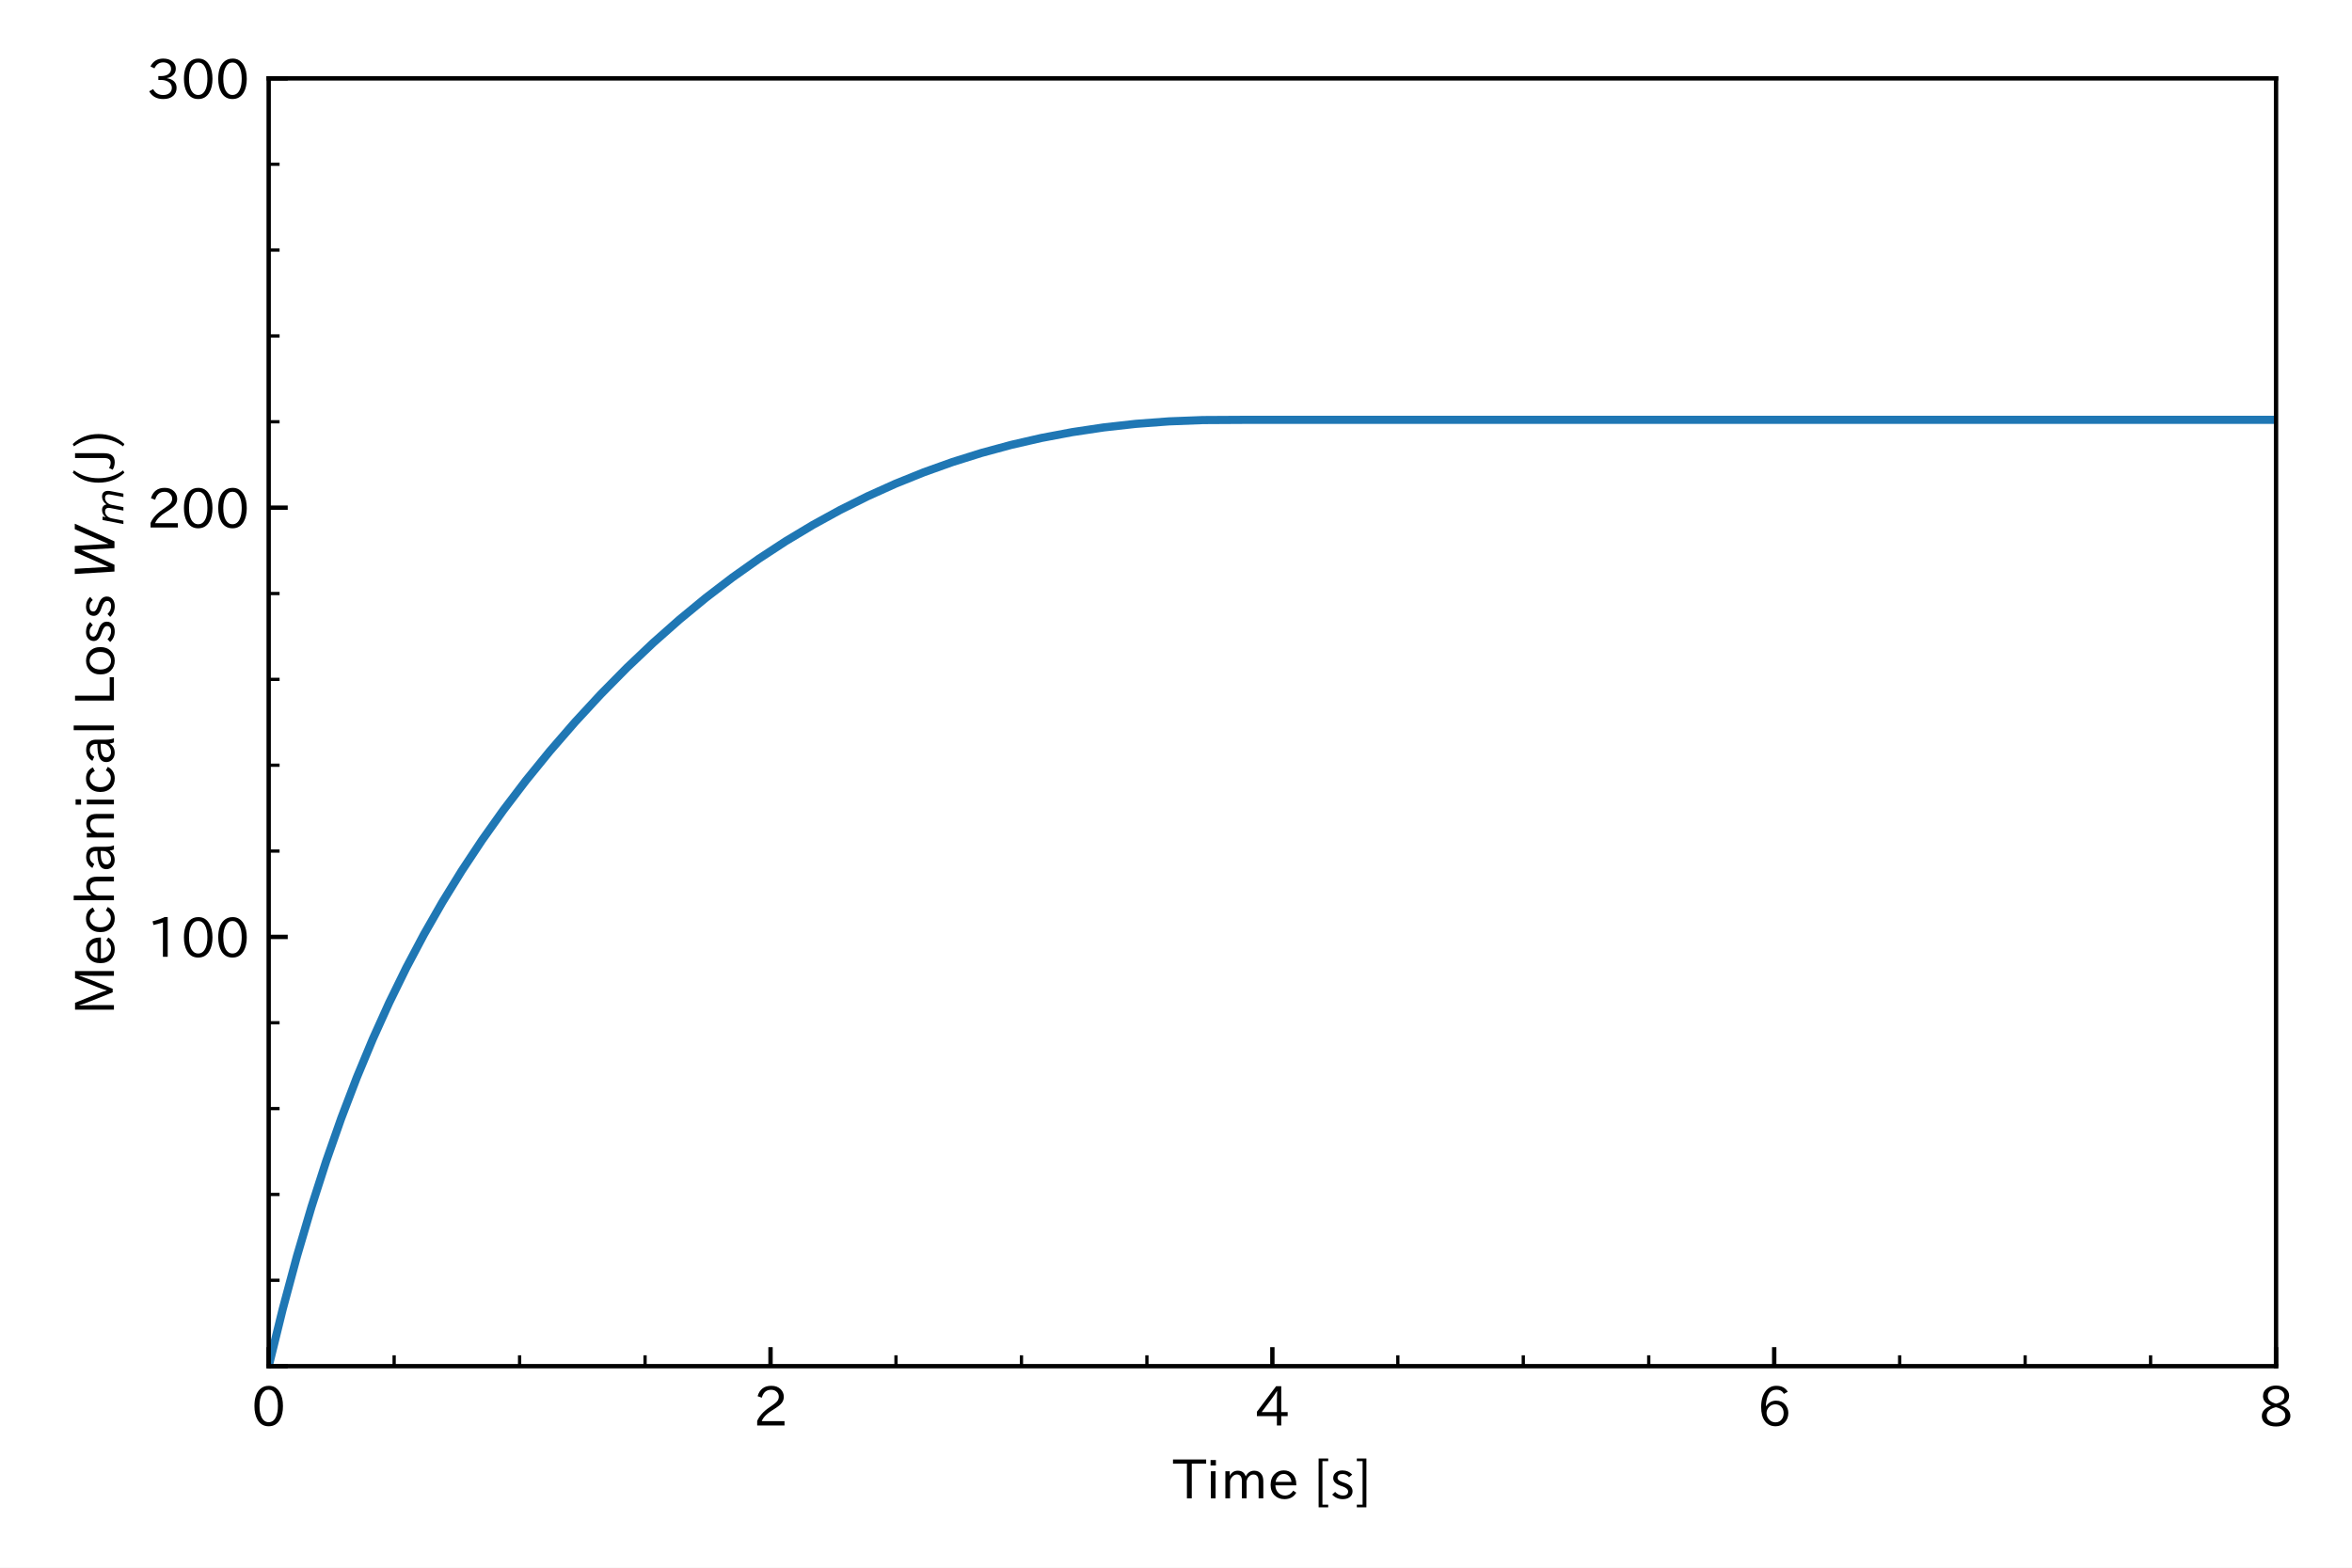
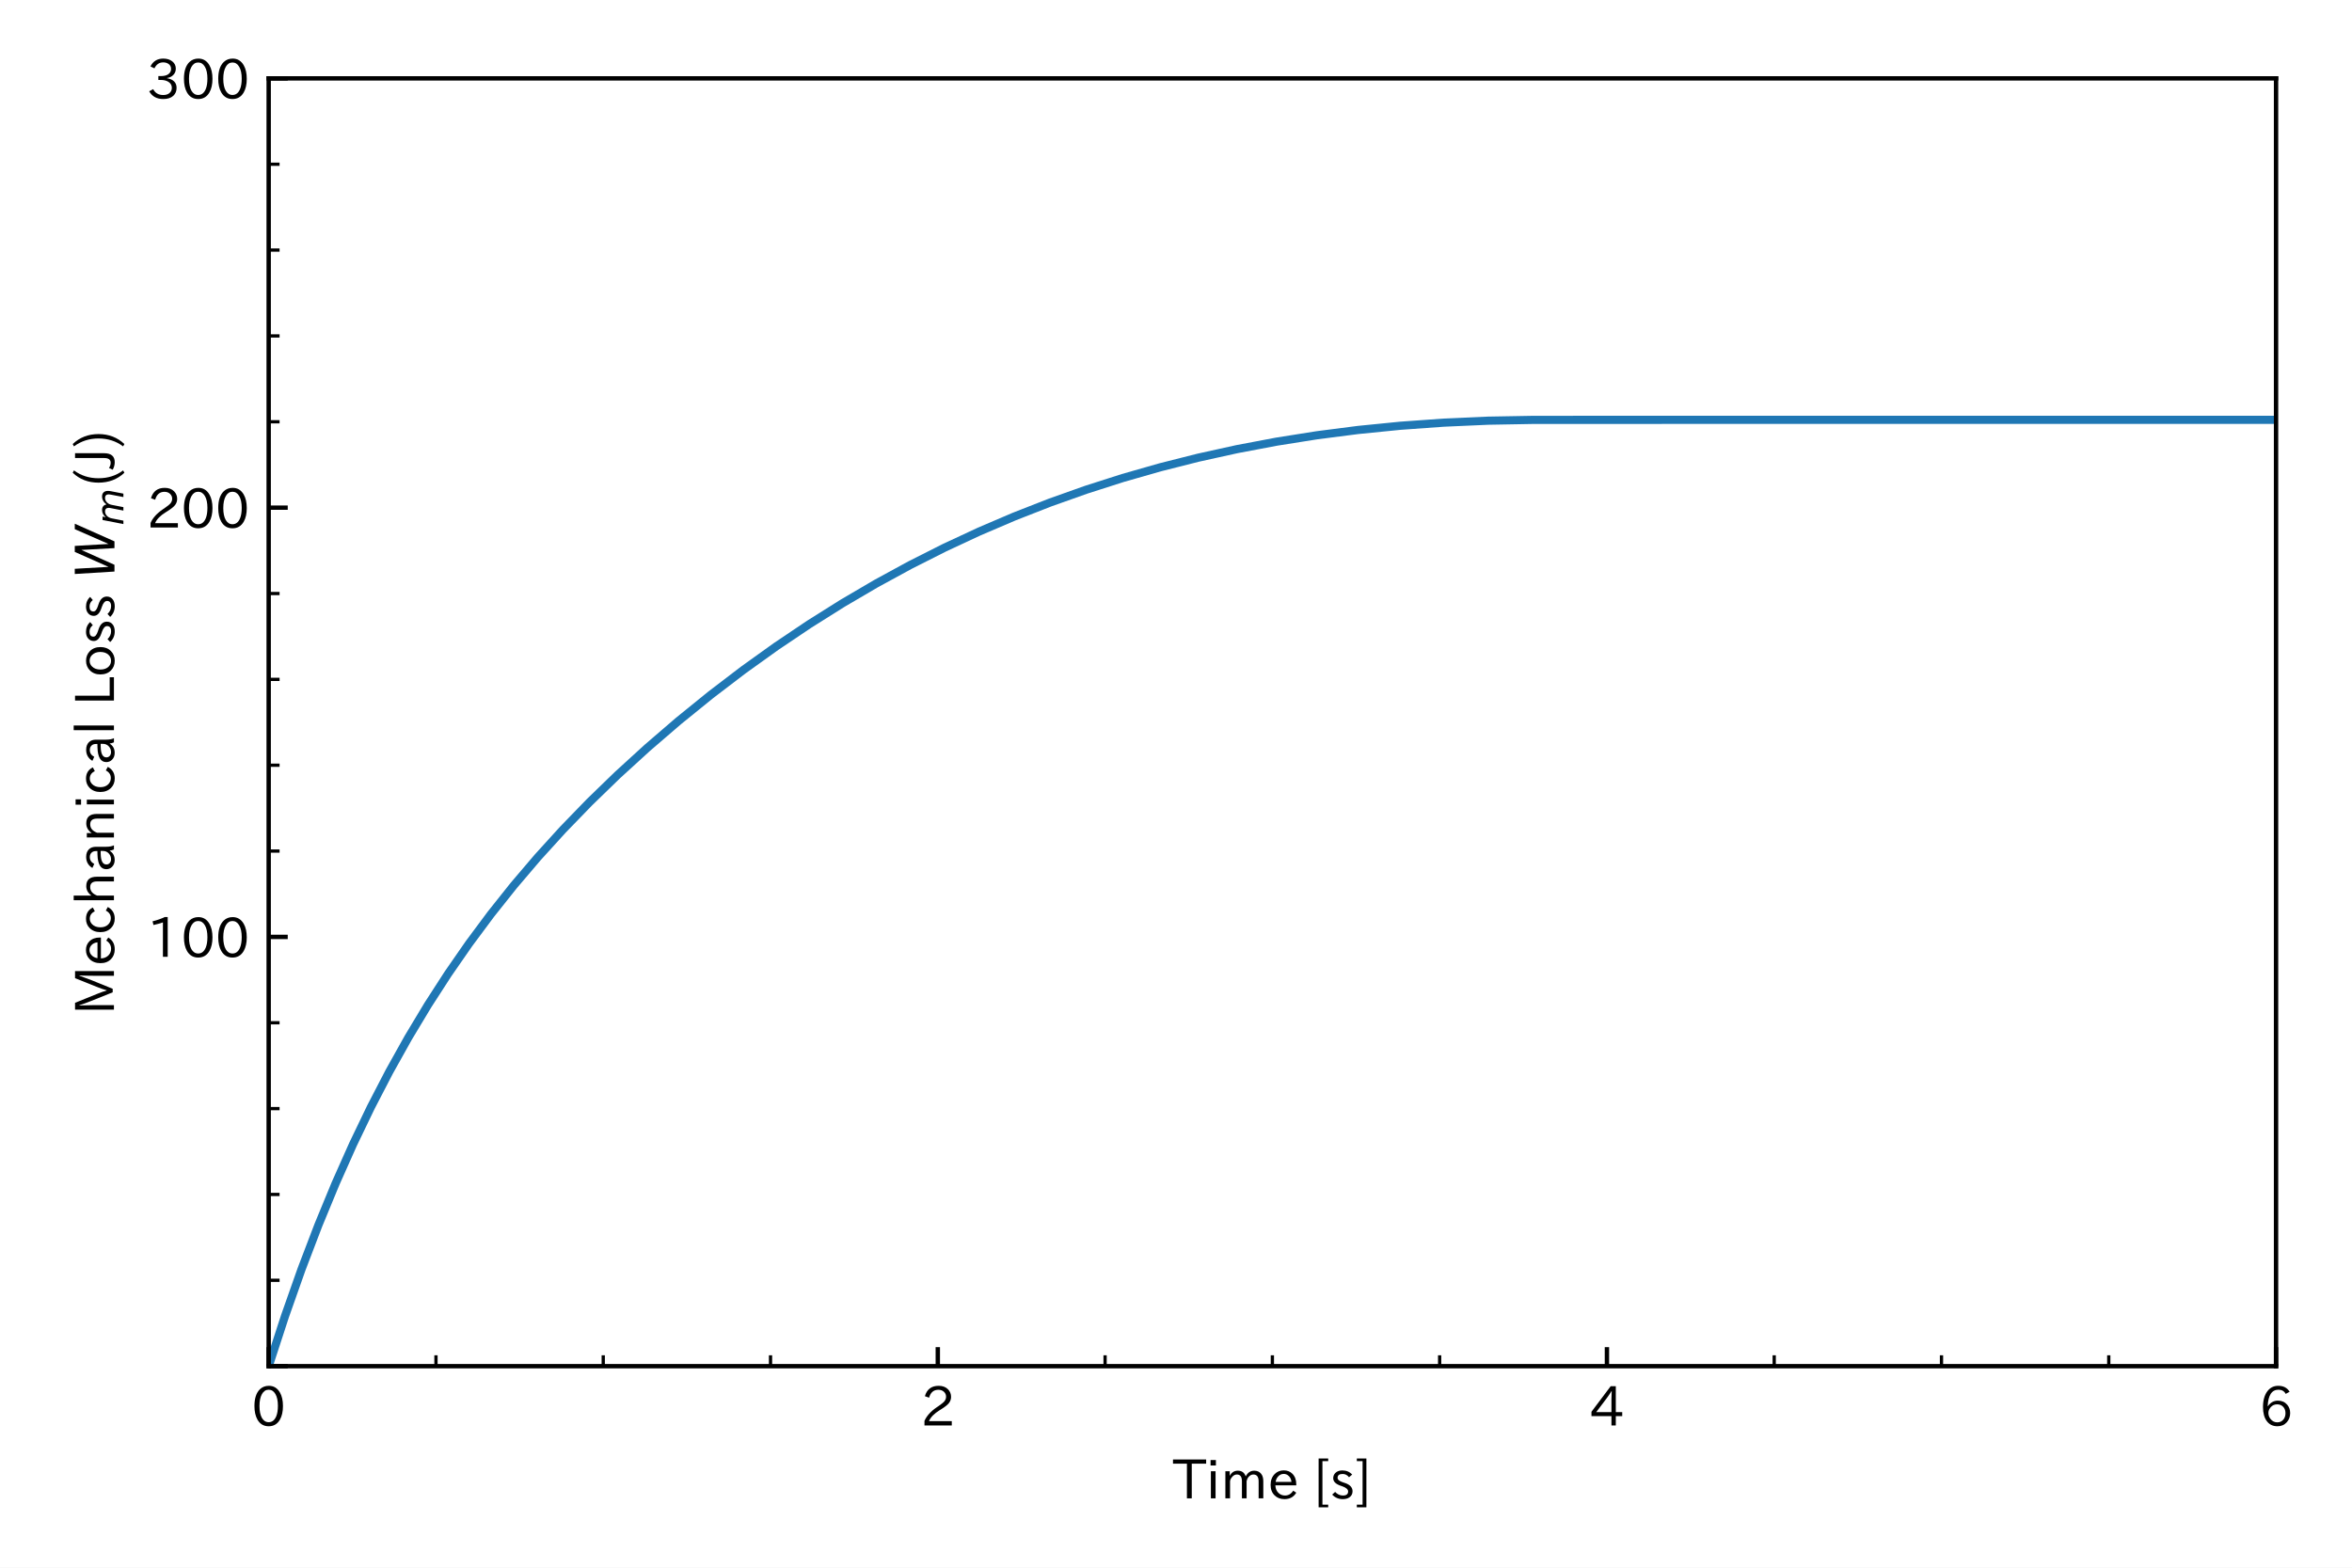
<svg xmlns="http://www.w3.org/2000/svg" xmlns:xlink="http://www.w3.org/1999/xlink" width="432pt" height="288pt" viewBox="0 0 432 288" version="1.1">
  <defs>
    <style type="text/css">*{stroke-linejoin: round; stroke-linecap: butt}</style>
  </defs>
  <g id="figure_1">
    <g id="patch_1">
      <path d="M 0 288  L 432 288  L 432 0  L 0 0  z " style="fill: #ffffff" />
    </g>
    <g id="axes_1">
      <g id="patch_2">
        <path d="M 49.35 250.98  L 418.05 250.98  L 418.05 14.4  L 49.35 14.4  z " style="fill: #ffffff" />
      </g>
      <g id="matplotlib.axis_1">
        <g id="xtick_1">
          <g id="line2d_1">
            <defs>
-               <path id="m422fe2748f" d="M 0 0  L 0 -3.5  " style="stroke: #000000; stroke-width: 0.8" />
-             </defs>
-             <g>
-               <use xlink:href="#m422fe2748f" x="49.35" y="250.98" style="stroke: #000000; stroke-width: 0.8" />
+               <path id="me2b8d309d5" d="M 0 0  L 0 -3.5  " style="stroke: #000000; stroke-width: 0.8" />
+             </defs>
+             <g>
+               <use xlink:href="#me2b8d309d5" x="49.35" y="250.98" style="stroke: #000000; stroke-width: 0.8" />
            </g>
          </g>
          <g id="text_1">
            <g transform="translate(46.20078 261.9706) scale(0.1 -0.1)">
              <defs>
                <path id="IPAexGothic-30" d="M 2038 4725  Q 2881 4725 3334 3944  Q 3694 3325 3694 2344  Q 3694 1372 3334 741  Q 2888 -31 2016 -31  Q 1147 -31 700 741  Q 341 1372 341 2350  Q 341 3713 1000 4334  Q 1419 4725 2038 4725  z M 2016 4266  Q 1516 4266 1228 3759  Q 934 3247 934 2344  Q 934 1456 1222 947  Q 1513 447 2016 447  Q 2619 447 2909 1153  Q 3100 1622 3100 2375  Q 3100 3256 2806 3759  Q 2509 4266 2016 4266  z " transform="scale(0.015625)" />
              </defs>
              <use xlink:href="#IPAexGothic-30" />
            </g>
          </g>
        </g>
        <g id="xtick_2">
          <g id="line2d_2">
            <g>
-               <use xlink:href="#m422fe2748f" x="141.525" y="250.98" style="stroke: #000000; stroke-width: 0.8" />
+               <use xlink:href="#me2b8d309d5" x="172.25" y="250.98" style="stroke: #000000; stroke-width: 0.8" />
            </g>
          </g>
          <g id="text_2">
-             <g transform="translate(138.3758 261.9706) scale(0.1 -0.1)">
+             <g transform="translate(169.1008 261.9706) scale(0.1 -0.1)">
              <defs>
                <path id="IPAexGothic-32" d="M 3659 63  L 447 63  L 447 594  Q 825 1475 1894 2203  L 2072 2322  Q 2619 2697 2791 2906  Q 2988 3153 2988 3444  Q 2988 3772 2756 4003  Q 2500 4259 2084 4259  Q 1250 4259 991 3328  L 497 3506  Q 853 4725 2116 4725  Q 2806 4725 3216 4316  Q 3575 3947 3575 3425  Q 3575 3038 3344 2722  Q 3131 2416 2366 1938  L 2231 1856  Q 1256 1253 978 569  L 3659 569  L 3659 63  z " transform="scale(0.015625)" />
              </defs>
              <use xlink:href="#IPAexGothic-32" />
            </g>
          </g>
        </g>
        <g id="xtick_3">
          <g id="line2d_3">
            <g>
-               <use xlink:href="#m422fe2748f" x="233.7" y="250.98" style="stroke: #000000; stroke-width: 0.8" />
+               <use xlink:href="#me2b8d309d5" x="295.15" y="250.98" style="stroke: #000000; stroke-width: 0.8" />
            </g>
          </g>
          <g id="text_3">
-             <g transform="translate(230.5508 261.9706) scale(0.1 -0.1)">
+             <g transform="translate(292.0008 261.9706) scale(0.1 -0.1)">
              <defs>
                <path id="IPAexGothic-34" d="M 3813 1159  L 3059 1159  L 3059 63  L 2547 63  L 2547 1159  L 197 1159  L 197 1672  L 2456 4678  L 3059 4678  L 3059 1634  L 3813 1634  L 3813 1159  z M 2578 4109  L 2559 4109  Q 2278 3656 2003 3284  L 759 1634  L 2547 1634  L 2547 3144  Q 2547 3481 2578 4109  z " transform="scale(0.015625)" />
              </defs>
              <use xlink:href="#IPAexGothic-34" />
            </g>
          </g>
        </g>
        <g id="xtick_4">
          <g id="line2d_4">
            <g>
-               <use xlink:href="#m422fe2748f" x="325.875" y="250.98" style="stroke: #000000; stroke-width: 0.8" />
+               <use xlink:href="#me2b8d309d5" x="418.05" y="250.98" style="stroke: #000000; stroke-width: 0.8" />
            </g>
          </g>
          <g id="text_4">
-             <g transform="translate(322.7258 261.9706) scale(0.1 -0.1)">
+             <g transform="translate(414.9008 261.9706) scale(0.1 -0.1)">
              <defs>
                <path id="IPAexGothic-36" d="M 1056 2328  Q 1509 2981 2234 2981  Q 2906 2981 3316 2513  Q 3675 2106 3675 1522  Q 3675 884 3272 434  Q 2853 -31 2178 -31  Q 1375 -31 922 581  Q 481 1178 481 2228  Q 481 3425 1013 4109  Q 1494 4725 2272 4725  Q 3191 4725 3609 4025  L 3150 3775  Q 2894 4266 2300 4266  Q 1119 4266 1031 2328  L 1056 2328  z M 2141 2547  Q 1684 2547 1384 2206  Q 1116 1900 1116 1541  Q 1116 1156 1353 844  Q 1672 428 2159 428  Q 2669 428 2941 844  Q 3125 1128 3125 1503  Q 3125 1944 2881 2228  Q 2600 2547 2141 2547  z " transform="scale(0.015625)" />
              </defs>
              <use xlink:href="#IPAexGothic-36" />
            </g>
          </g>
        </g>
        <g id="xtick_5">
          <g id="line2d_5">
-             <g>
-               <use xlink:href="#m422fe2748f" x="418.05" y="250.98" style="stroke: #000000; stroke-width: 0.8" />
-             </g>
-           </g>
-           <g id="text_5">
-             <g transform="translate(414.9008 261.9706) scale(0.1 -0.1)">
-               <defs>
-                 <path id="IPAexGothic-38" d="M 2541 2425  Q 3700 2031 3700 1197  Q 3700 541 3100 197  Q 2663 -56 2016 -56  Q 1366 -56 928 197  Q 347 531 347 1178  Q 347 1988 1409 2381  L 1409 2400  Q 481 2734 481 3509  Q 481 4100 981 4456  Q 1406 4756 2019 4756  Q 2703 4756 3131 4403  Q 3553 4069 3553 3566  Q 3553 2706 2541 2444  L 2541 2425  z M 2022 2625  Q 2997 2856 2997 3528  Q 2997 3916 2675 4150  Q 2413 4347 2016 4347  Q 1606 4347 1331 4128  Q 1050 3897 1050 3522  Q 1050 3150 1350 2925  Q 1494 2809 1722 2722  Q 1984 2616 2022 2625  z M 1978 2209  Q 922 1931 922 1216  Q 922 775 1313 556  Q 1606 391 2009 391  Q 2575 391 2881 697  Q 3106 922 3106 1250  Q 3106 1594 2794 1850  Q 2609 1994 2350 2100  Q 2047 2222 1978 2209  z " transform="scale(0.015625)" />
-               </defs>
-               <use xlink:href="#IPAexGothic-38" />
+             <defs>
+               <path id="m4bf2ec532a" d="M 0 0  L 0 -2  " style="stroke: #000000; stroke-width: 0.6" />
+             </defs>
+             <g>
+               <use xlink:href="#m4bf2ec532a" x="80.075" y="250.98" style="stroke: #000000; stroke-width: 0.6" />
            </g>
          </g>
        </g>
        <g id="xtick_6">
          <g id="line2d_6">
-             <defs>
-               <path id="m81d4ccfa63" d="M 0 0  L 0 -2  " style="stroke: #000000; stroke-width: 0.6" />
-             </defs>
-             <g>
-               <use xlink:href="#m81d4ccfa63" x="72.394" y="250.98" style="stroke: #000000; stroke-width: 0.6" />
+             <g>
+               <use xlink:href="#m4bf2ec532a" x="110.8" y="250.98" style="stroke: #000000; stroke-width: 0.6" />
            </g>
          </g>
        </g>
        <g id="xtick_7">
          <g id="line2d_7">
            <g>
-               <use xlink:href="#m81d4ccfa63" x="95.438" y="250.98" style="stroke: #000000; stroke-width: 0.6" />
+               <use xlink:href="#m4bf2ec532a" x="141.525" y="250.98" style="stroke: #000000; stroke-width: 0.6" />
            </g>
          </g>
        </g>
        <g id="xtick_8">
          <g id="line2d_8">
            <g>
-               <use xlink:href="#m81d4ccfa63" x="118.481" y="250.98" style="stroke: #000000; stroke-width: 0.6" />
+               <use xlink:href="#m4bf2ec532a" x="202.975" y="250.98" style="stroke: #000000; stroke-width: 0.6" />
            </g>
          </g>
        </g>
        <g id="xtick_9">
          <g id="line2d_9">
            <g>
-               <use xlink:href="#m81d4ccfa63" x="164.569" y="250.98" style="stroke: #000000; stroke-width: 0.6" />
+               <use xlink:href="#m4bf2ec532a" x="233.7" y="250.98" style="stroke: #000000; stroke-width: 0.6" />
            </g>
          </g>
        </g>
        <g id="xtick_10">
          <g id="line2d_10">
            <g>
-               <use xlink:href="#m81d4ccfa63" x="187.613" y="250.98" style="stroke: #000000; stroke-width: 0.6" />
+               <use xlink:href="#m4bf2ec532a" x="264.425" y="250.98" style="stroke: #000000; stroke-width: 0.6" />
            </g>
          </g>
        </g>
        <g id="xtick_11">
          <g id="line2d_11">
            <g>
-               <use xlink:href="#m81d4ccfa63" x="210.656" y="250.98" style="stroke: #000000; stroke-width: 0.6" />
+               <use xlink:href="#m4bf2ec532a" x="325.875" y="250.98" style="stroke: #000000; stroke-width: 0.6" />
            </g>
          </g>
        </g>
        <g id="xtick_12">
          <g id="line2d_12">
            <g>
-               <use xlink:href="#m81d4ccfa63" x="256.744" y="250.98" style="stroke: #000000; stroke-width: 0.6" />
+               <use xlink:href="#m4bf2ec532a" x="356.6" y="250.98" style="stroke: #000000; stroke-width: 0.6" />
            </g>
          </g>
        </g>
        <g id="xtick_13">
          <g id="line2d_13">
            <g>
-               <use xlink:href="#m81d4ccfa63" x="279.788" y="250.98" style="stroke: #000000; stroke-width: 0.6" />
-             </g>
-           </g>
-         </g>
-         <g id="xtick_14">
-           <g id="line2d_14">
-             <g>
-               <use xlink:href="#m81d4ccfa63" x="302.831" y="250.98" style="stroke: #000000; stroke-width: 0.6" />
-             </g>
-           </g>
-         </g>
-         <g id="xtick_15">
-           <g id="line2d_15">
-             <g>
-               <use xlink:href="#m81d4ccfa63" x="348.919" y="250.98" style="stroke: #000000; stroke-width: 0.6" />
-             </g>
-           </g>
-         </g>
-         <g id="xtick_16">
-           <g id="line2d_16">
-             <g>
-               <use xlink:href="#m81d4ccfa63" x="371.962" y="250.98" style="stroke: #000000; stroke-width: 0.6" />
-             </g>
-           </g>
-         </g>
-         <g id="xtick_17">
-           <g id="line2d_17">
-             <g>
-               <use xlink:href="#m81d4ccfa63" x="395.006" y="250.98" style="stroke: #000000; stroke-width: 0.6" />
-             </g>
-           </g>
-         </g>
-         <g id="text_6">
+               <use xlink:href="#m4bf2ec532a" x="387.325" y="250.98" style="stroke: #000000; stroke-width: 0.6" />
+             </g>
+           </g>
+         </g>
+         <g id="text_5">
          <g transform="translate(215.4969 275.3612) scale(0.1 -0.1)">
            <defs>
              <path id="IPAexGothic-54" d="M 3866 4141  L 2175 4141  L 2175 63  L 1606 63  L 1606 4141  L -31 4141  L -31 4634  L 3866 4634  L 3866 4141  z " transform="scale(0.015625)" />
              <path id="IPAexGothic-69" d="M 1178 3928  L 550 3928  L 550 4569  L 1178 4569  L 1178 3928  z M 1138 63  L 588 63  L 588 3250  L 1138 3250  L 1138 63  z " transform="scale(0.015625)" />
              <path id="IPAexGothic-6d" d="M 5022 63  L 4472 63  L 4472 2059  Q 4472 2869 3847 2869  Q 3550 2869 3303 2594  Q 3128 2397 3059 2103  L 3059 63  L 2509 63  L 2509 2066  Q 2509 2869 1919 2869  Q 1606 2869 1369 2594  Q 1113 2306 1113 2041  L 1113 63  L 563 63  L 563 3250  L 1075 3250  L 1075 2700  Q 1391 3316 2028 3316  Q 2725 3316 2956 2647  Q 3303 3316 3953 3316  Q 4478 3316 4772 2944  Q 5022 2638 5022 2072  L 5022 63  z " transform="scale(0.015625)" />
              <path id="IPAexGothic-65" d="M 863 1594  Q 891 1041 1209 722  Q 1534 397 1997 397  Q 2606 397 2963 966  L 3322 728  Q 2869 -31 1931 -31  Q 1222 -31 766 422  Q 306 884 306 1641  Q 306 2444 788 2925  Q 1216 3353 1856 3353  Q 2459 3353 2866 2956  Q 3322 2494 3322 1722  L 3322 1594  L 863 1594  z M 2756 1997  Q 2709 2431 2450 2681  Q 2194 2938 1844 2938  Q 1438 2938 1150 2591  Q 953 2356 894 1997  L 2756 1997  z " transform="scale(0.015625)" />
              <path id="IPAexGothic-20" transform="scale(0.015625)" />
              <path id="IPAexGothic-5b" d="M 1706 -991  L 581 -991  L 581 4750  L 1706 4750  L 1706 4438  L 1028 4438  L 1028 -678  L 1706 -678  L 1706 -991  z " transform="scale(0.015625)" />
              <path id="IPAexGothic-73" d="M 2234 2547  Q 1938 2931 1484 2931  Q 891 2931 891 2475  Q 891 2153 1531 1944  L 1741 1875  Q 2650 1578 2650 894  Q 2650 434 2272 172  Q 1972 -31 1497 -31  Q 766 -31 256 503  L 603 819  Q 997 397 1516 397  Q 2131 397 2131 875  Q 2131 1238 1453 1478  L 1234 1553  Q 378 1853 378 2431  Q 378 2797 628 3047  Q 928 3347 1453 3347  Q 2156 3347 2606 2859  L 2234 2547  z " transform="scale(0.015625)" />
              <path id="IPAexGothic-5d" d="M 1322 -991  L 197 -991  L 197 -678  L 875 -678  L 875 4438  L 197 4438  L 197 4750  L 1322 4750  L 1322 -991  z " transform="scale(0.015625)" />
            </defs>
            <use xlink:href="#IPAexGothic-54" />
            <use xlink:href="#IPAexGothic-69" transform="translate(59.91211 0)" />
            <use xlink:href="#IPAexGothic-6d" transform="translate(86.91406 0)" />
            <use xlink:href="#IPAexGothic-65" transform="translate(174.0234 0)" />
            <use xlink:href="#IPAexGothic-20" transform="translate(230.9082 0)" />
            <use xlink:href="#IPAexGothic-5b" transform="translate(257.9102 0)" />
            <use xlink:href="#IPAexGothic-73" transform="translate(287.8906 0)" />
            <use xlink:href="#IPAexGothic-5d" transform="translate(334.082 0)" />
          </g>
        </g>
      </g>
      <g id="matplotlib.axis_2">
        <g id="ytick_1">
-           <g id="line2d_18">
-             <defs>
-               <path id="m7fbc06dfc0" d="M 0 0  L 3.5 0  " style="stroke: #000000; stroke-width: 0.8" />
-             </defs>
-             <g>
-               <use xlink:href="#m7fbc06dfc0" x="49.35" y="250.98" style="stroke: #000000; stroke-width: 0.8" />
+           <g id="line2d_14">
+             <defs>
+               <path id="m7db1d03a8f" d="M 0 0  L 3.5 0  " style="stroke: #000000; stroke-width: 0.8" />
+             </defs>
+             <g>
+               <use xlink:href="#m7db1d03a8f" x="49.35" y="250.98" style="stroke: #000000; stroke-width: 0.8" />
            </g>
          </g>
        </g>
        <g id="ytick_2">
-           <g id="line2d_19">
-             <g>
-               <use xlink:href="#m7fbc06dfc0" x="49.35" y="172.12" style="stroke: #000000; stroke-width: 0.8" />
-             </g>
-           </g>
-           <g id="text_7">
+           <g id="line2d_15">
+             <g>
+               <use xlink:href="#m7db1d03a8f" x="49.35" y="172.12" style="stroke: #000000; stroke-width: 0.8" />
+             </g>
+           </g>
+           <g id="text_6">
            <g transform="translate(26.95469 175.8653) scale(0.1 -0.1)">
              <defs>
                <path id="IPAexGothic-31" d="M 2463 63  L 1900 63  L 1900 4103  Q 1372 3922 788 3797  L 684 4231  Q 1519 4441 2106 4731  L 2463 4731  L 2463 63  z " transform="scale(0.015625)" />
              </defs>
              <use xlink:href="#IPAexGothic-31" />
              <use xlink:href="#IPAexGothic-30" transform="translate(62.98828 0)" />
              <use xlink:href="#IPAexGothic-30" transform="translate(125.9766 0)" />
            </g>
          </g>
        </g>
        <g id="ytick_3">
-           <g id="line2d_20">
-             <g>
-               <use xlink:href="#m7fbc06dfc0" x="49.35" y="93.26" style="stroke: #000000; stroke-width: 0.8" />
-             </g>
-           </g>
-           <g id="text_8">
+           <g id="line2d_16">
+             <g>
+               <use xlink:href="#m7db1d03a8f" x="49.35" y="93.26" style="stroke: #000000; stroke-width: 0.8" />
+             </g>
+           </g>
+           <g id="text_7">
            <g transform="translate(26.95469 97.00531) scale(0.1 -0.1)">
              <use xlink:href="#IPAexGothic-32" />
              <use xlink:href="#IPAexGothic-30" transform="translate(62.98828 0)" />
              <use xlink:href="#IPAexGothic-30" transform="translate(125.9766 0)" />
            </g>
          </g>
        </g>
        <g id="ytick_4">
-           <g id="line2d_21">
-             <g>
-               <use xlink:href="#m7fbc06dfc0" x="49.35" y="14.4" style="stroke: #000000; stroke-width: 0.8" />
-             </g>
-           </g>
-           <g id="text_9">
+           <g id="line2d_17">
+             <g>
+               <use xlink:href="#m7db1d03a8f" x="49.35" y="14.4" style="stroke: #000000; stroke-width: 0.8" />
+             </g>
+           </g>
+           <g id="text_8">
            <g transform="translate(26.95469 18.14531) scale(0.1 -0.1)">
              <defs>
                <path id="IPAexGothic-33" d="M 2381 2419  Q 3506 2216 3506 1278  Q 3506 716 3128 356  Q 2709 -31 1944 -31  Q 797 -31 288 881  L 756 1131  Q 1109 441 1938 441  Q 2425 441 2694 691  Q 2950 928 2950 1291  Q 2950 1719 2566 1978  Q 2216 2213 1644 2213  L 1363 2213  L 1363 2669  L 1656 2669  Q 2231 2669 2534 2888  Q 2859 3119 2859 3509  Q 2859 3934 2494 4138  Q 2259 4278 1931 4278  Q 1238 4278 903 3578  L 434 3803  Q 897 4725 1938 4725  Q 2597 4725 3006 4394  Q 3416 4069 3416 3534  Q 3416 3028 3019 2706  Q 2763 2500 2381 2444  L 2381 2419  z " transform="scale(0.015625)" />
              </defs>
              <use xlink:href="#IPAexGothic-33" />
              <use xlink:href="#IPAexGothic-30" transform="translate(62.98828 0)" />
              <use xlink:href="#IPAexGothic-30" transform="translate(125.9766 0)" />
            </g>
          </g>
        </g>
        <g id="ytick_5">
+           <g id="line2d_18">
+             <defs>
+               <path id="m1d17df75bd" d="M 0 0  L 2 0  " style="stroke: #000000; stroke-width: 0.6" />
+             </defs>
+             <g>
+               <use xlink:href="#m1d17df75bd" x="49.35" y="235.208" style="stroke: #000000; stroke-width: 0.6" />
+             </g>
+           </g>
+         </g>
+         <g id="ytick_6">
+           <g id="line2d_19">
+             <g>
+               <use xlink:href="#m1d17df75bd" x="49.35" y="219.436" style="stroke: #000000; stroke-width: 0.6" />
+             </g>
+           </g>
+         </g>
+         <g id="ytick_7">
+           <g id="line2d_20">
+             <g>
+               <use xlink:href="#m1d17df75bd" x="49.35" y="203.664" style="stroke: #000000; stroke-width: 0.6" />
+             </g>
+           </g>
+         </g>
+         <g id="ytick_8">
+           <g id="line2d_21">
+             <g>
+               <use xlink:href="#m1d17df75bd" x="49.35" y="187.892" style="stroke: #000000; stroke-width: 0.6" />
+             </g>
+           </g>
+         </g>
+         <g id="ytick_9">
          <g id="line2d_22">
-             <defs>
-               <path id="mef196cb836" d="M 0 0  L 2 0  " style="stroke: #000000; stroke-width: 0.6" />
-             </defs>
-             <g>
-               <use xlink:href="#mef196cb836" x="49.35" y="235.208" style="stroke: #000000; stroke-width: 0.6" />
-             </g>
-           </g>
-         </g>
-         <g id="ytick_6">
+             <g>
+               <use xlink:href="#m1d17df75bd" x="49.35" y="156.348" style="stroke: #000000; stroke-width: 0.6" />
+             </g>
+           </g>
+         </g>
+         <g id="ytick_10">
          <g id="line2d_23">
            <g>
-               <use xlink:href="#mef196cb836" x="49.35" y="219.436" style="stroke: #000000; stroke-width: 0.6" />
-             </g>
-           </g>
-         </g>
-         <g id="ytick_7">
+               <use xlink:href="#m1d17df75bd" x="49.35" y="140.576" style="stroke: #000000; stroke-width: 0.6" />
+             </g>
+           </g>
+         </g>
+         <g id="ytick_11">
          <g id="line2d_24">
            <g>
-               <use xlink:href="#mef196cb836" x="49.35" y="203.664" style="stroke: #000000; stroke-width: 0.6" />
-             </g>
-           </g>
-         </g>
-         <g id="ytick_8">
+               <use xlink:href="#m1d17df75bd" x="49.35" y="124.804" style="stroke: #000000; stroke-width: 0.6" />
+             </g>
+           </g>
+         </g>
+         <g id="ytick_12">
          <g id="line2d_25">
            <g>
-               <use xlink:href="#mef196cb836" x="49.35" y="187.892" style="stroke: #000000; stroke-width: 0.6" />
-             </g>
-           </g>
-         </g>
-         <g id="ytick_9">
+               <use xlink:href="#m1d17df75bd" x="49.35" y="109.032" style="stroke: #000000; stroke-width: 0.6" />
+             </g>
+           </g>
+         </g>
+         <g id="ytick_13">
          <g id="line2d_26">
            <g>
-               <use xlink:href="#mef196cb836" x="49.35" y="156.348" style="stroke: #000000; stroke-width: 0.6" />
-             </g>
-           </g>
-         </g>
-         <g id="ytick_10">
+               <use xlink:href="#m1d17df75bd" x="49.35" y="77.488" style="stroke: #000000; stroke-width: 0.6" />
+             </g>
+           </g>
+         </g>
+         <g id="ytick_14">
          <g id="line2d_27">
            <g>
-               <use xlink:href="#mef196cb836" x="49.35" y="140.576" style="stroke: #000000; stroke-width: 0.6" />
-             </g>
-           </g>
-         </g>
-         <g id="ytick_11">
+               <use xlink:href="#m1d17df75bd" x="49.35" y="61.716" style="stroke: #000000; stroke-width: 0.6" />
+             </g>
+           </g>
+         </g>
+         <g id="ytick_15">
          <g id="line2d_28">
            <g>
-               <use xlink:href="#mef196cb836" x="49.35" y="124.804" style="stroke: #000000; stroke-width: 0.6" />
-             </g>
-           </g>
-         </g>
-         <g id="ytick_12">
+               <use xlink:href="#m1d17df75bd" x="49.35" y="45.944" style="stroke: #000000; stroke-width: 0.6" />
+             </g>
+           </g>
+         </g>
+         <g id="ytick_16">
          <g id="line2d_29">
            <g>
-               <use xlink:href="#mef196cb836" x="49.35" y="109.032" style="stroke: #000000; stroke-width: 0.6" />
-             </g>
-           </g>
-         </g>
-         <g id="ytick_13">
-           <g id="line2d_30">
-             <g>
-               <use xlink:href="#mef196cb836" x="49.35" y="77.488" style="stroke: #000000; stroke-width: 0.6" />
-             </g>
-           </g>
-         </g>
-         <g id="ytick_14">
-           <g id="line2d_31">
-             <g>
-               <use xlink:href="#mef196cb836" x="49.35" y="61.716" style="stroke: #000000; stroke-width: 0.6" />
-             </g>
-           </g>
-         </g>
-         <g id="ytick_15">
-           <g id="line2d_32">
-             <g>
-               <use xlink:href="#mef196cb836" x="49.35" y="45.944" style="stroke: #000000; stroke-width: 0.6" />
-             </g>
-           </g>
-         </g>
-         <g id="ytick_16">
-           <g id="line2d_33">
-             <g>
-               <use xlink:href="#mef196cb836" x="49.35" y="30.172" style="stroke: #000000; stroke-width: 0.6" />
-             </g>
-           </g>
-         </g>
-         <g id="text_10">
+               <use xlink:href="#m1d17df75bd" x="49.35" y="30.172" style="stroke: #000000; stroke-width: 0.6" />
+             </g>
+           </g>
+         </g>
+         <g id="text_9">
          <g transform="translate(21.05469 186.44) rotate(-90) scale(0.1 -0.1)">
            <defs>
              <path id="IPAexGothic-4d" d="M 5147 63  L 4597 63  L 4597 2534  Q 4597 3281 4634 4134  L 4609 4134  Q 4356 3409 4066 2675  L 3066 209  L 2650 209  L 1641 2725  Q 1328 3506 1128 4141  L 1103 4141  Q 1141 3131 1141 2553  L 1141 63  L 609 63  L 609 4634  L 1416 4634  L 2503 1944  Q 2697 1472 2869 906  L 2888 906  Q 3028 1416 3234 1931  L 4316 4634  L 5147 4634  L 5147 63  z " transform="scale(0.015625)" />
              <path id="IPAexGothic-63" d="M 3269 784  Q 2834 -31 1900 -31  Q 1228 -31 788 409  Q 313 891 313 1663  Q 313 2428 788 2913  Q 1222 3347 1881 3347  Q 2813 3347 3206 2541  L 2763 2309  Q 2484 2900 1900 2900  Q 1516 2900 1234 2619  Q 881 2266 881 1650  Q 881 1069 1222 728  Q 1522 428 1956 428  Q 2547 428 2847 1016  L 3269 784  z " transform="scale(0.015625)" />
              <path id="IPAexGothic-68" d="M 3347 63  L 2797 63  L 2797 2041  Q 2797 2853 2131 2853  Q 1447 2853 1131 2041  L 1131 63  L 581 63  L 581 4794  L 1131 4794  L 1131 2706  Q 1566 3316 2247 3316  Q 3347 3316 3347 2072  L 3347 63  z " transform="scale(0.015625)" />
              <path id="IPAexGothic-61" d="M 3156 63  L 2672 63  Q 2559 303 2531 556  L 2509 556  Q 2147 -25 1428 -25  Q 934 -25 622 288  Q 347 563 347 959  Q 347 1947 2050 1997  L 2478 2009  L 2478 2175  Q 2478 2509 2288 2700  Q 2088 2900 1775 2900  Q 1238 2900 969 2378  L 494 2597  Q 938 3328 1788 3328  Q 2375 3328 2691 3000  Q 2984 2706 2984 2169  L 2984 997  Q 2984 400 3156 63  z M 2491 1625  L 2141 1619  Q 903 1591 903 953  Q 903 728 1050 581  Q 1231 403 1525 403  Q 1934 403 2234 703  Q 2491 969 2491 1344  L 2491 1625  z " transform="scale(0.015625)" />
              <path id="IPAexGothic-6e" d="M 3328 63  L 2778 63  L 2778 2041  Q 2778 2853 2106 2853  Q 1428 2853 1113 2041  L 1113 63  L 563 63  L 563 3250  L 1075 3250  L 1075 2675  Q 1525 3316 2222 3316  Q 3328 3316 3328 2072  L 3328 63  z " transform="scale(0.015625)" />
              <path id="IPAexGothic-6c" d="M 1131 63  L 581 63  L 581 4794  L 1131 4794  L 1131 63  z " transform="scale(0.015625)" />
              <path id="IPAexGothic-4c" d="M 3347 63  L 609 63  L 609 4634  L 1178 4634  L 1178 563  L 3347 563  L 3347 63  z " transform="scale(0.015625)" />
              <path id="IPAexGothic-6f" d="M 1919 3341  Q 2594 3341 3056 2888  Q 3531 2413 3531 1638  Q 3531 888 3066 422  Q 2609 -31 1919 -31  Q 1228 -31 781 416  Q 313 881 313 1656  Q 313 2413 788 2888  Q 1241 3341 1919 3341  z M 1919 2919  Q 1519 2919 1241 2631  Q 888 2278 888 1650  Q 888 1031 1234 684  Q 1516 403 1919 403  Q 2331 403 2609 691  Q 2956 1038 2956 1672  Q 2956 2269 2603 2631  Q 2316 2919 1919 2919  z " transform="scale(0.015625)" />
              <path id="DejaVuSans-Oblique-57" d="M 616 4666  L 1228 4666  L 1453 697  L 3213 4666  L 3916 4666  L 4147 697  L 5888 4666  L 6528 4666  L 4453 0  L 3659 0  L 3444 3891  L 1697 0  L 903 0  L 616 4666  z " transform="scale(0.015625)" />
              <path id="DejaVuSans-Oblique-6d" d="M 5747 2113  L 5338 0  L 4763 0  L 5166 2094  Q 5191 2228 5203 2325  Q 5216 2422 5216 2491  Q 5216 2772 5059 2928  Q 4903 3084 4622 3084  Q 4203 3084 3875 2770  Q 3547 2456 3450 1953  L 3066 0  L 2491 0  L 2900 2094  Q 2925 2209 2937 2307  Q 2950 2406 2950 2484  Q 2950 2769 2794 2926  Q 2638 3084 2363 3084  Q 1938 3084 1609 2770  Q 1281 2456 1184 1953  L 800 0  L 225 0  L 909 3500  L 1484 3500  L 1375 2956  Q 1609 3263 1923 3423  Q 2238 3584 2597 3584  Q 2978 3584 3223 3384  Q 3469 3184 3519 2828  Q 3781 3197 4126 3390  Q 4472 3584 4856 3584  Q 5306 3584 5551 3325  Q 5797 3066 5797 2591  Q 5797 2488 5784 2364  Q 5772 2241 5747 2113  z " transform="scale(0.015625)" />
              <path id="IPAexGothic-28" d="M 1928 -1016  L 1653 -1166  Q 488 69 488 1875  Q 488 3678 1653 4909  L 1928 4763  Q 1006 3522 1006 1881  Q 1006 203 1928 -1016  z " transform="scale(0.015625)" />
              <path id="IPAexGothic-4a" d="M 1819 4634  L 1819 1234  Q 1819 -31 763 -31  Q 303 -31 -125 209  L 84 644  Q 378 447 694 447  Q 1250 447 1250 1203  L 1250 4634  L 1819 4634  z " transform="scale(0.015625)" />
              <path id="IPAexGothic-29" d="M 466 4909  Q 1638 3672 1638 1875  Q 1638 75 466 -1166  L 191 -1016  Q 1119 216 1119 1881  Q 1119 3509 191 4763  L 466 4909  z " transform="scale(0.015625)" />
            </defs>
            <use xlink:href="#IPAexGothic-4d" transform="translate(0 0.296875)" />
            <use xlink:href="#IPAexGothic-65" transform="translate(90.18555 0.296875)" />
            <use xlink:href="#IPAexGothic-63" transform="translate(147.0703 0.296875)" />
            <use xlink:href="#IPAexGothic-68" transform="translate(201.4648 0.296875)" />
            <use xlink:href="#IPAexGothic-61" transform="translate(262.1582 0.296875)" />
            <use xlink:href="#IPAexGothic-6e" transform="translate(317.1387 0.296875)" />
            <use xlink:href="#IPAexGothic-69" transform="translate(377.5391 0.296875)" />
            <use xlink:href="#IPAexGothic-63" transform="translate(404.541 0.296875)" />
            <use xlink:href="#IPAexGothic-61" transform="translate(458.9355 0.296875)" />
            <use xlink:href="#IPAexGothic-6c" transform="translate(513.916 0.296875)" />
            <use xlink:href="#IPAexGothic-20" transform="translate(540.918 0.296875)" />
            <use xlink:href="#IPAexGothic-4c" transform="translate(567.9199 0.296875)" />
            <use xlink:href="#IPAexGothic-6f" transform="translate(620.5078 0.296875)" />
            <use xlink:href="#IPAexGothic-73" transform="translate(680.9082 0.296875)" />
            <use xlink:href="#IPAexGothic-73" transform="translate(727.0996 0.296875)" />
            <use xlink:href="#IPAexGothic-20" transform="translate(773.291 0.296875)" />
            <use xlink:href="#DejaVuSans-Oblique-57" transform="translate(800.293 0.296875)" />
            <use xlink:href="#DejaVuSans-Oblique-6d" transform="translate(899.1699 -16.10938) scale(0.7)" />
            <use xlink:href="#IPAexGothic-28" transform="translate(970.0928 0.296875)" />
            <use xlink:href="#IPAexGothic-4a" transform="translate(1003.394 0.296875)" />
            <use xlink:href="#IPAexGothic-29" transform="translate(1041.382 0.296875)" />
          </g>
        </g>
      </g>
-       <g id="line2d_34">
-         <path d="M 49.35 250.98  L 51.926 240.499  L 54.539 230.79  L 57.199 221.755  L 59.913 213.312  L 62.688 205.4  L 65.536 197.945  L 68.467 190.891  L 71.49 184.192  L 74.62 177.796  L 77.869 171.659  L 81.261 165.726  L 84.81 159.968  L 88.534 154.349  L 92.451 148.841  L 96.594 143.4  L 100.982 138.006  L 105.595 132.687  L 110.361 127.53  L 115.158 122.664  L 119.965 118.103  L 124.791 113.831  L 129.634 109.837  L 134.501 106.111  L 139.396 102.643  L 144.327 99.421  L 149.295 96.439  L 154.31 93.688  L 159.375 91.163  L 164.5 88.855  L 169.689 86.762  L 174.957 84.877  L 180.308 83.199  L 185.751 81.725  L 191.295 80.454  L 196.95 79.387  L 202.729 78.522  L 208.647 77.863  L 214.712 77.411  L 220.943 77.171  L 228.165 77.131  L 418.055 77.131  L 418.055 77.131  " clip-path="url(#p2cc89c7202)" style="fill: none; stroke: #1f77b4; stroke-width: 1.5; stroke-linecap: square" />
+       <g id="line2d_30">
+         <path d="M 49.35 250.98  L 52.349 241.778  L 55.384 233.174  L 58.475 225.075  L 61.628 217.434  L 64.848 210.208  L 68.141 203.36  L 71.521 196.842  L 74.999 190.615  L 78.588 184.644  L 82.299 178.899  L 86.159 173.334  L 90.177 167.93  L 94.374 162.659  L 98.774 157.491  L 103.401 152.401  L 108.274 147.371  L 113.424 142.376  L 118.881 137.394  L 124.614 132.46  L 130.544 127.651  L 136.535 123.077  L 142.564 118.753  L 148.635 114.672  L 154.755 110.824  L 160.931 107.204  L 167.168 103.804  L 173.473 100.621  L 179.851 97.65  L 186.31 94.886  L 192.854 92.327  L 199.497 89.968  L 206.244 87.808  L 213.102 85.847  L 220.083 84.082  L 227.199 82.513  L 234.456 81.14  L 241.867 79.965  L 249.45 78.989  L 257.211 78.215  L 265.169 77.645  L 273.341 77.283  L 281.748 77.134  L 306.223 77.131  L 418.056 77.131  L 418.056 77.131  " clip-path="url(#p5caf1151f0)" style="fill: none; stroke: #1f77b4; stroke-width: 1.5; stroke-linecap: square" />
      </g>
      <g id="patch_3">
        <path d="M 49.35 250.98  L 49.35 14.4  " style="fill: none; stroke: #000000; stroke-width: 0.8; stroke-linejoin: miter; stroke-linecap: square" />
      </g>
      <g id="patch_4">
        <path d="M 418.05 250.98  L 418.05 14.4  " style="fill: none; stroke: #000000; stroke-width: 0.8; stroke-linejoin: miter; stroke-linecap: square" />
      </g>
      <g id="patch_5">
        <path d="M 49.35 250.98  L 418.05 250.98  " style="fill: none; stroke: #000000; stroke-width: 0.8; stroke-linejoin: miter; stroke-linecap: square" />
      </g>
      <g id="patch_6">
        <path d="M 49.35 14.4  L 418.05 14.4  " style="fill: none; stroke: #000000; stroke-width: 0.8; stroke-linejoin: miter; stroke-linecap: square" />
      </g>
    </g>
  </g>
  <defs>
-     <clipPath id="p2cc89c7202">
+     <clipPath id="p5caf1151f0">
      <rect x="49.35" y="14.4" width="368.7" height="236.58" />
    </clipPath>
  </defs>
</svg>
